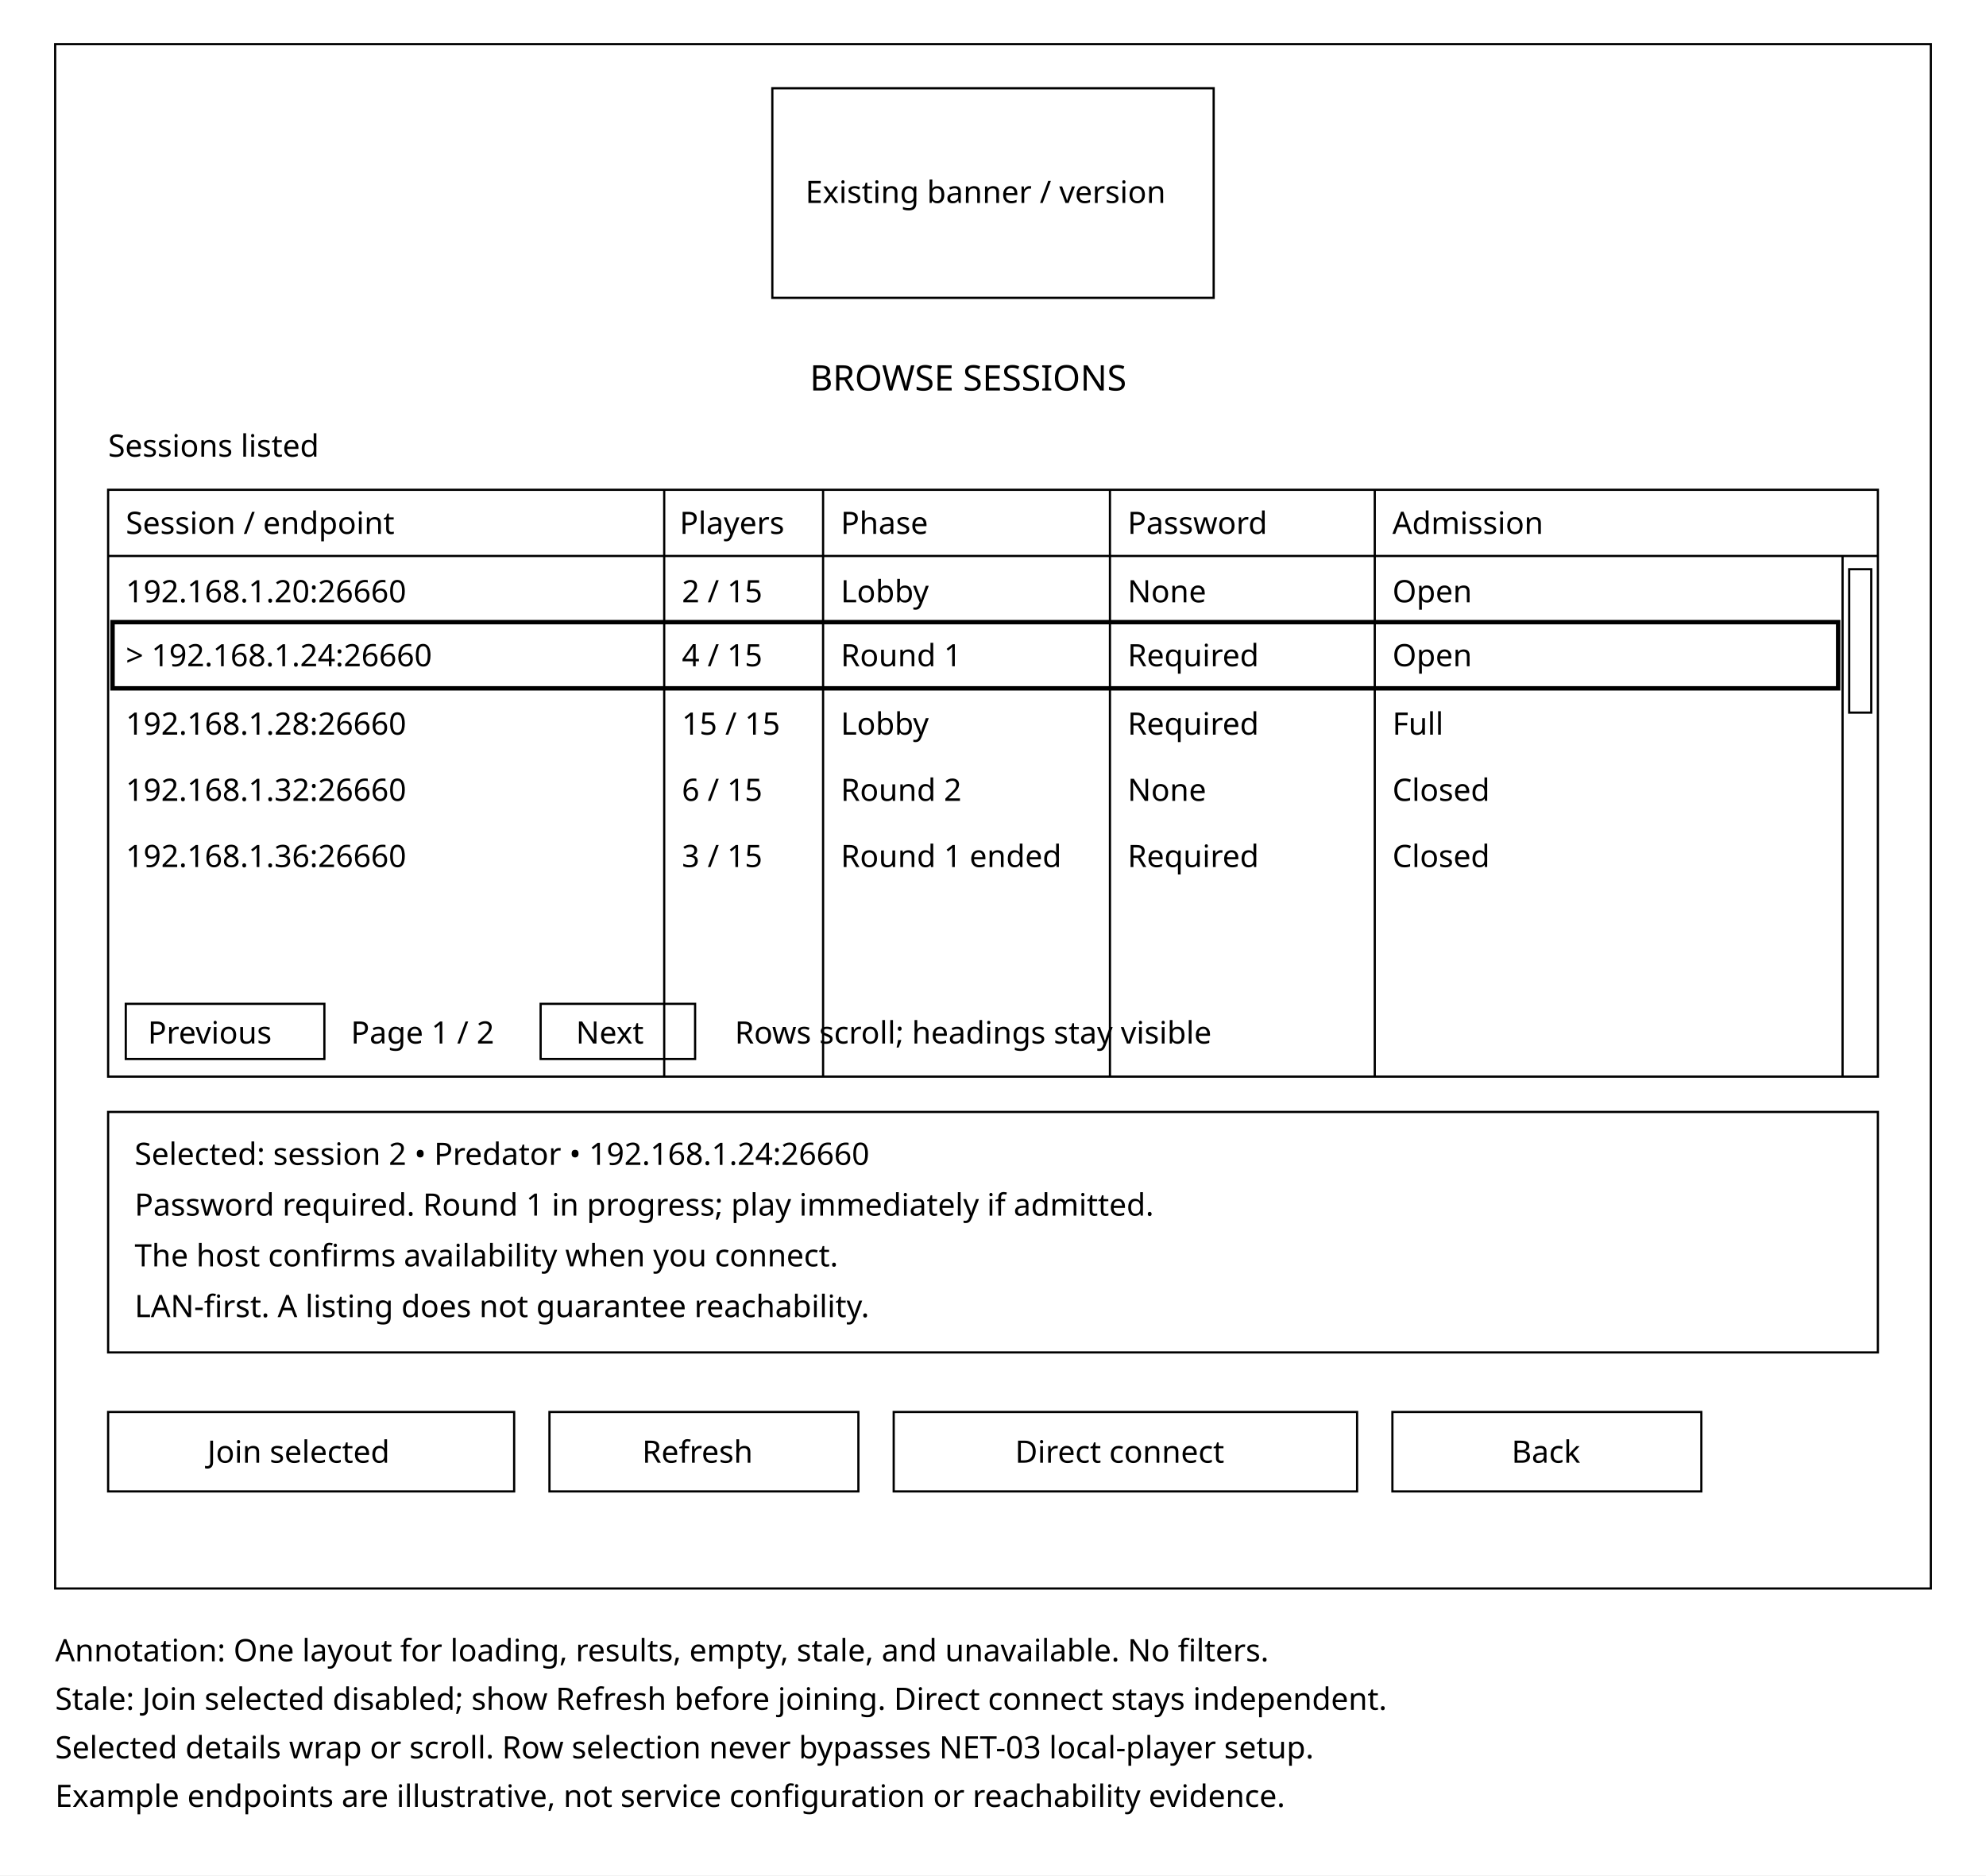
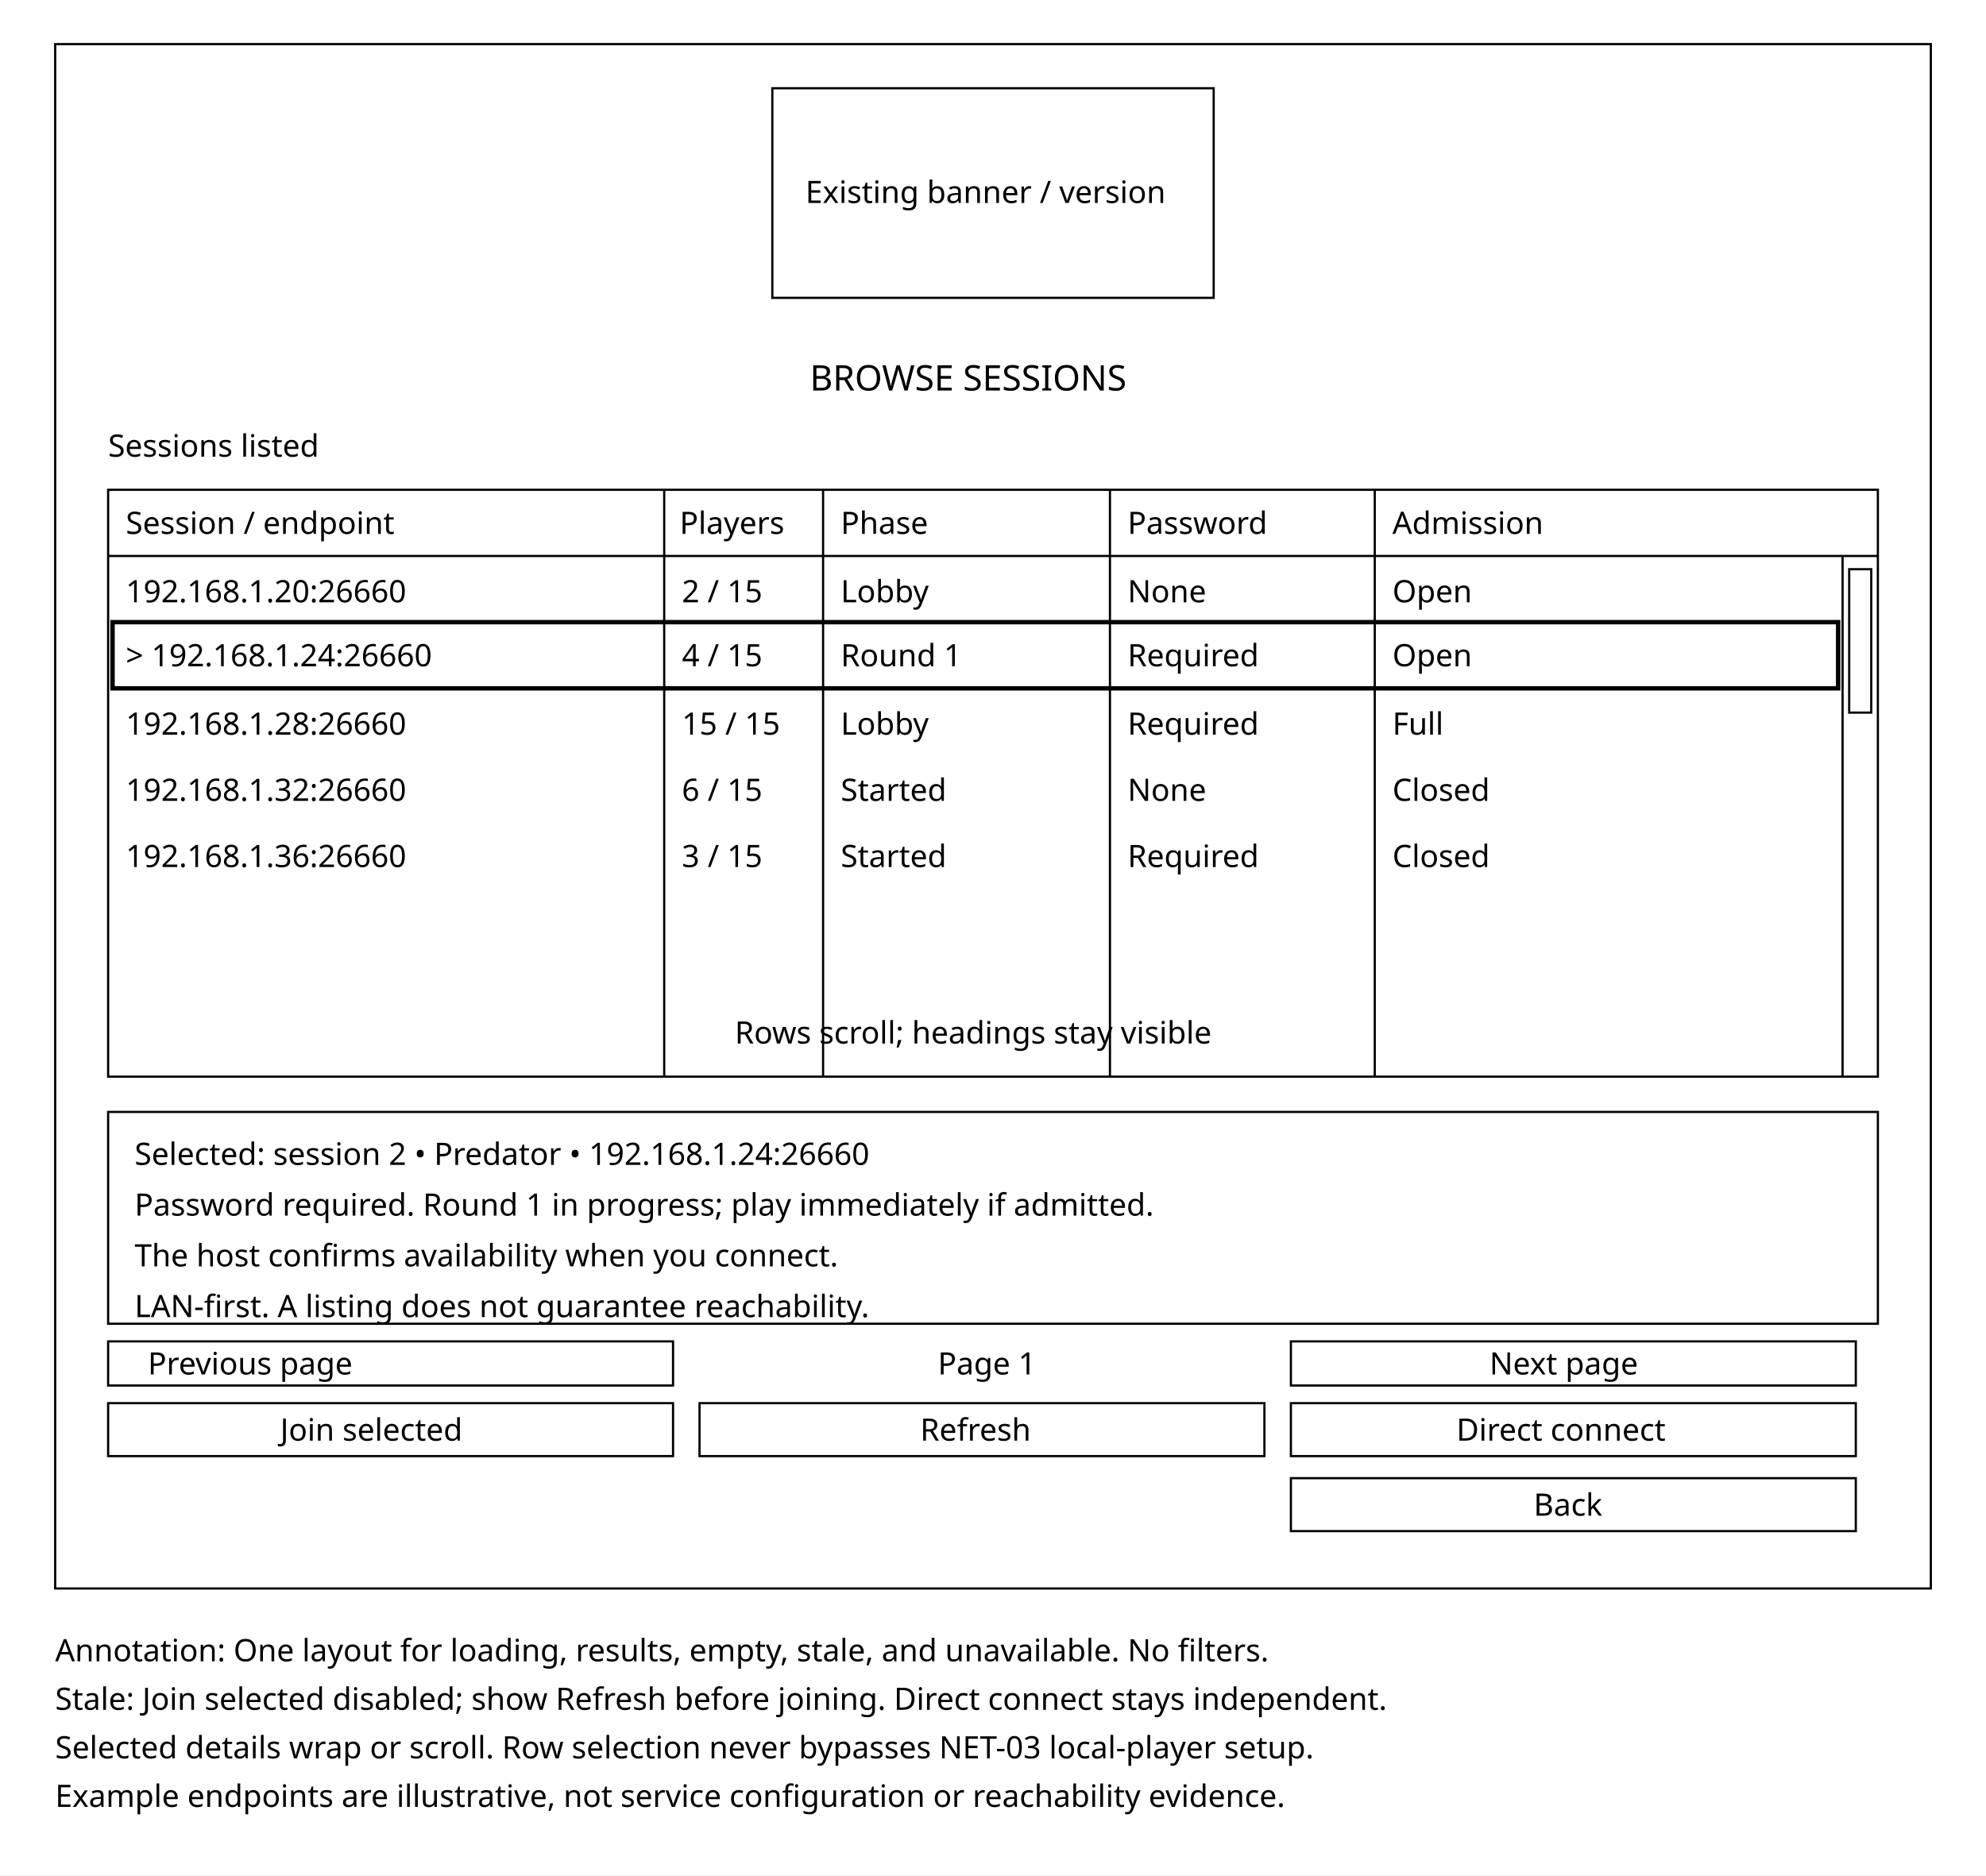
<svg xmlns="http://www.w3.org/2000/svg" width="900" height="850" viewBox="0 0 900 850">
  <rect width="900" height="850" fill="white" />
  <g fill="none" stroke="black">
    <rect x="25" y="20" width="850" height="700" />
    <rect x="350" y="40" width="200" height="95" />
    <rect x="49" y="222" width="802" height="266" />
    <path d="M49 252H851 M301 222V488 M373 222V488 M503 222V488 M623 222V488 M835 252V488" />
    <rect x="51" y="282" width="782" height="30" stroke-width="2" />
    <rect x="838" y="258" width="10" height="65" />
-     <rect x="57" y="455" width="90" height="25" />
-     <rect x="245" y="455" width="70" height="25" />
-     <rect x="49" y="504" width="802" height="109" />
-     <rect x="49" y="640" width="184" height="36" />
-     <rect x="249" y="640" width="140" height="36" />
-     <rect x="405" y="640" width="210" height="36" />
-     <rect x="631" y="640" width="140" height="36" />
+     <rect x="49" y="608" width="256" height="20" />
+     <rect x="585" y="608" width="256" height="20" />
+     <rect x="49" y="504" width="802" height="96" />
+     <rect x="49" y="636" width="256" height="24" />
+     <rect x="317" y="636" width="256" height="24" />
+     <rect x="585" y="636" width="256" height="24" />
+     <rect x="585" y="670" width="256" height="24" />
  </g>
  <g fill="black" font-family="sans-serif" font-size="14">
    <text x="365" y="92">Existing banner / version</text>
    <text x="367" y="177" font-size="16">BROWSE SESSIONS</text>
    <text x="49" y="207">Sessions listed</text>
    <text x="57" y="242">Session / endpoint</text>
    <text x="308" y="242">Players</text>
    <text x="381" y="242">Phase</text>
    <text x="511" y="242">Password</text>
    <text x="631" y="242">Admission</text>
    <text x="57" y="273">192.168.1.20:26660</text>
    <text x="309" y="273">2 / 15</text>
    <text x="381" y="273">Lobby</text>
    <text x="511" y="273">None</text>
    <text x="631" y="273">Open</text>
    <text x="57" y="302">&gt; 192.168.1.24:26660</text>
    <text x="309" y="302">4 / 15</text>
    <text x="381" y="302">Round 1</text>
    <text x="511" y="302">Required</text>
    <text x="631" y="302">Open</text>
    <text x="57" y="333">192.168.1.28:26660</text>
    <text x="309" y="333">15 / 15</text>
    <text x="381" y="333">Lobby</text>
    <text x="511" y="333">Required</text>
    <text x="631" y="333">Full</text>
    <text x="57" y="363">192.168.1.32:26660</text>
    <text x="309" y="363">6 / 15</text>
-     <text x="381" y="363">Round 2</text>
+     <text x="381" y="363">Started</text>
    <text x="511" y="363">None</text>
    <text x="631" y="363">Closed</text>
    <text x="57" y="393">192.168.1.36:26660</text>
    <text x="309" y="393">3 / 15</text>
-     <text x="381" y="393">Round 1 ended</text>
+     <text x="381" y="393">Started</text>
    <text x="511" y="393">Required</text>
    <text x="631" y="393">Closed</text>
-     <text x="67" y="473">Previous</text>
-     <text x="159" y="473">Page 1 / 2</text>
-     <text x="261" y="473">Next</text>
+     <text x="67" y="623">Previous page</text>
+     <text x="425" y="623">Page 1</text>
+     <text x="675" y="623">Next page</text>
    <text x="333" y="473">Rows scroll; headings stay visible</text>
    <text x="61" y="528">Selected: session 2 • Predator • 192.168.1.24:26660</text>
    <text x="61" y="551">Password required. Round 1 in progress; play immediately if admitted.</text>
    <text x="61" y="574">The host confirms availability when you connect.</text>
    <text x="61" y="597">LAN-first. A listing does not guarantee reachability.</text>
-     <text x="94" y="663">Join selected</text>
-     <text x="291" y="663">Refresh</text>
-     <text x="460" y="663">Direct connect</text>
-     <text x="685" y="663">Back</text>
+     <text x="127" y="653">Join selected</text>
+     <text x="417" y="653">Refresh</text>
+     <text x="660" y="653">Direct connect</text>
+     <text x="695" y="687">Back</text>
    <text x="25" y="753">Annotation: One layout for loading, results, empty, stale, and unavailable. No filters.</text>
    <text x="25" y="775">Stale: Join selected disabled; show Refresh before joining. Direct connect stays independent.</text>
    <text x="25" y="797">Selected details wrap or scroll. Row selection never bypasses NET-03 local-player setup.</text>
    <text x="25" y="819">Example endpoints are illustrative, not service configuration or reachability evidence.</text>
  </g>
</svg>
